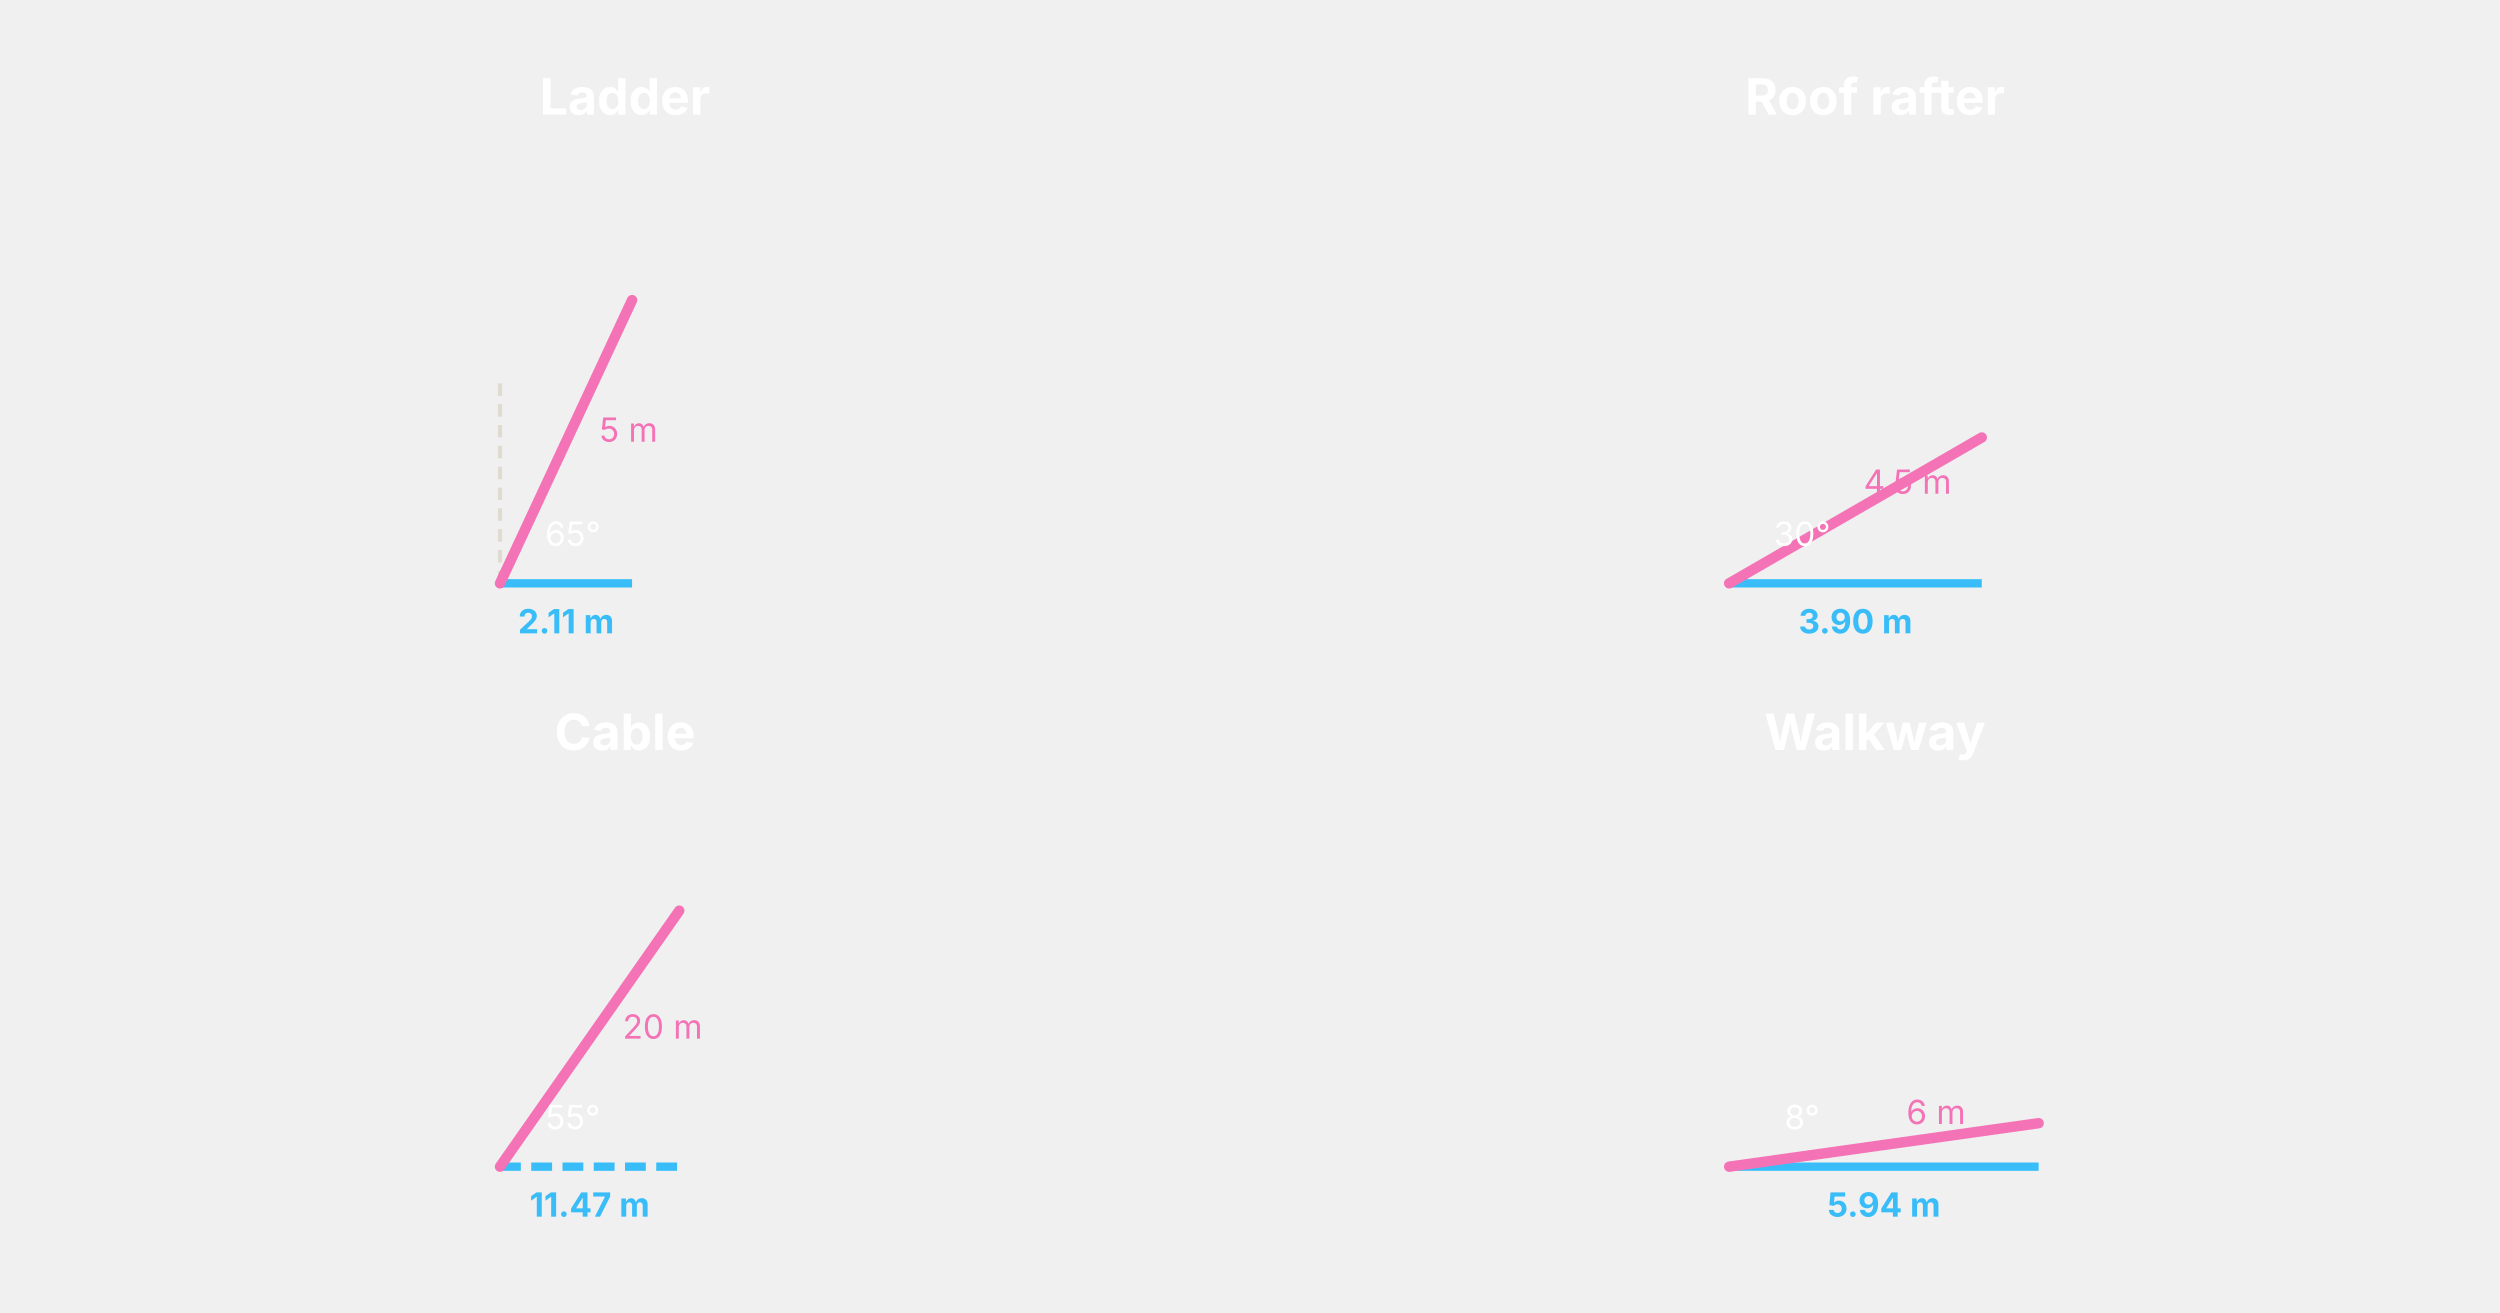
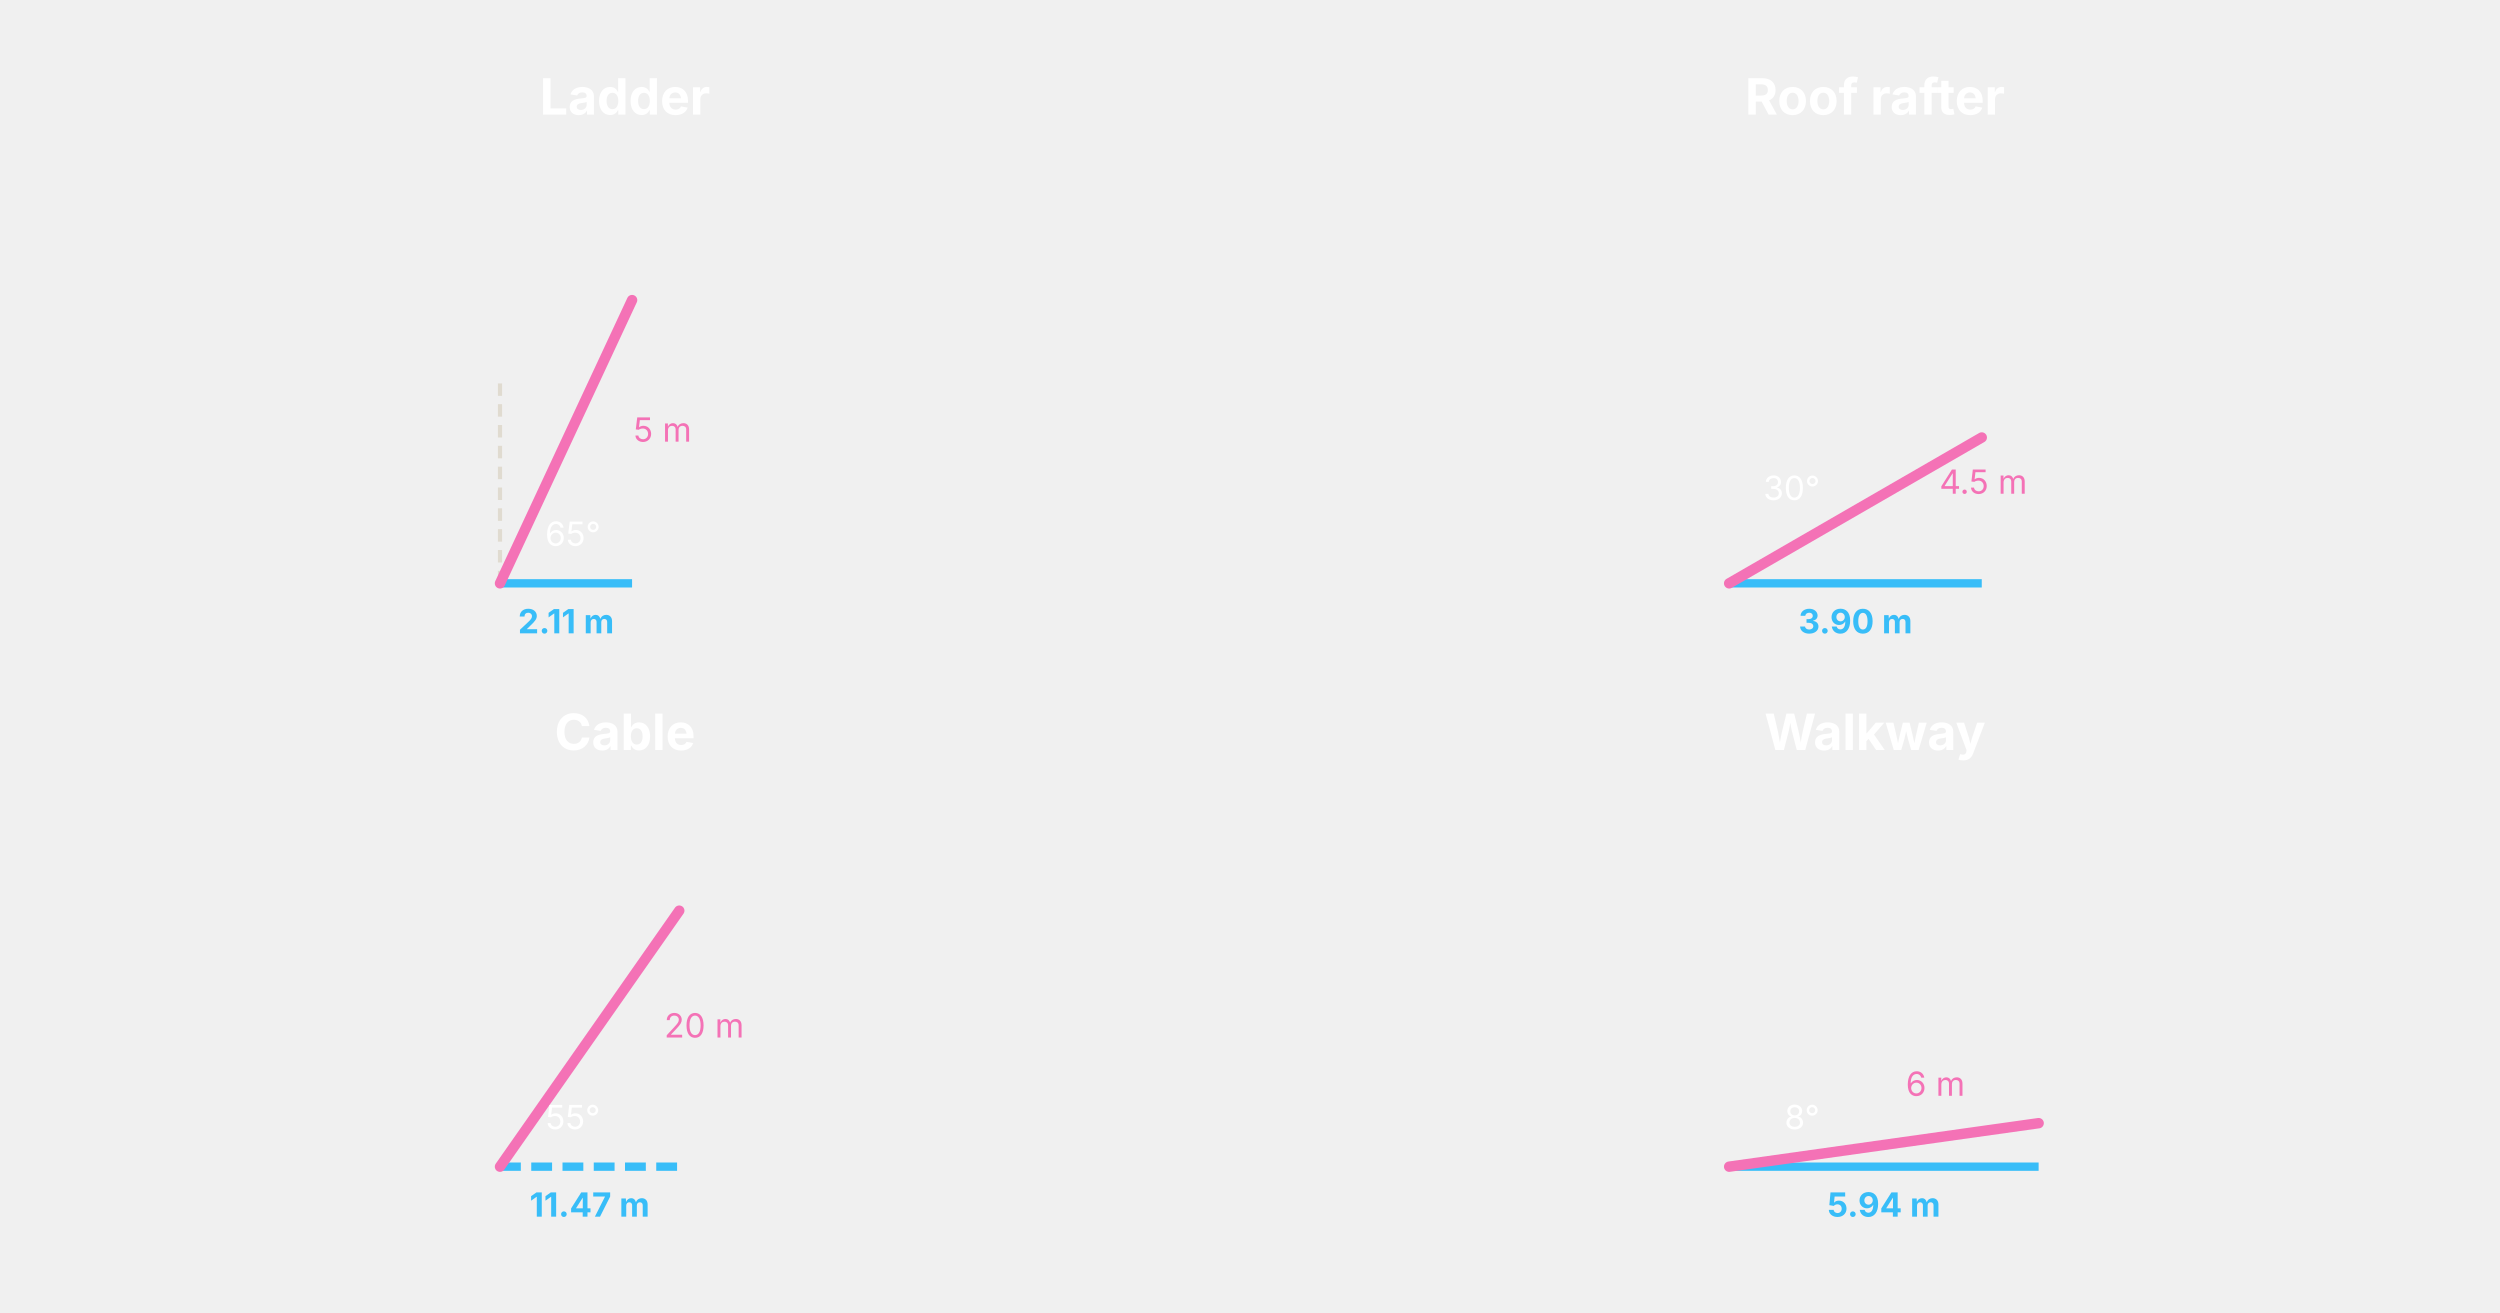
<svg xmlns="http://www.w3.org/2000/svg" width="1200" height="630" viewBox="0 0 1200 630">
  <text x="300" y="55" font-family="system-ui, -apple-system, 'Segoe UI', sans-serif" font-size="24" fill="#ffffff" text-anchor="middle" font-weight="bold">Ladder</text>
  <line x1="240" y1="280" x2="303.393" y2="280" stroke="#38bdf8" stroke-width="4" />
  <line x1="240" y1="280" x2="240" y2="184.054" stroke="#d0c5af" stroke-width="2" stroke-dasharray="6 4" opacity="0.5" />
  <line x1="240" y1="280" x2="303.393" y2="144.054" stroke="#f472b6" stroke-width="5" stroke-linecap="round" />
  <text x="271.696" y="304" font-family="system-ui, -apple-system, 'Segoe UI', sans-serif" font-size="16" fill="#38bdf8" text-anchor="middle" font-weight="bold">2.11 m</text>
-   <text x="301.696" y="212.027" font-family="system-ui, -apple-system, 'Segoe UI', sans-serif" font-size="16" fill="#f472b6" text-anchor="middle">5 m</text>
+   <text x="318" y="212" font-family="system-ui, -apple-system, 'Segoe UI', sans-serif" font-size="16" fill="#f472b6" text-anchor="middle">5 m</text>
  <text x="275" y="262" font-family="system-ui, -apple-system, 'Segoe UI', sans-serif" font-size="16" fill="#ffffff" text-anchor="middle">65°</text>
  <text x="900" y="55" font-family="system-ui, -apple-system, 'Segoe UI', sans-serif" font-size="24" fill="#ffffff" text-anchor="middle" font-weight="bold">Roof rafter</text>
  <line x1="830" y1="280" x2="951.244" y2="280" stroke="#38bdf8" stroke-width="4" />
  <line x1="830" y1="280" x2="951.244" y2="210.0" stroke="#f472b6" stroke-width="5" stroke-linecap="round" />
  <text x="890.622" y="304" font-family="system-ui, -apple-system, 'Segoe UI', sans-serif" font-size="16" fill="#38bdf8" text-anchor="middle" font-weight="bold">3.90 m</text>
-   <text x="915.622" y="237.0" font-family="system-ui, -apple-system, 'Segoe UI', sans-serif" font-size="16" fill="#f472b6" text-anchor="middle">4.5 m</text>
-   <text x="865" y="262" font-family="system-ui, -apple-system, 'Segoe UI', sans-serif" font-size="16" fill="#ffffff" text-anchor="middle">30°</text>
+   <text x="952" y="237" font-family="system-ui, -apple-system, 'Segoe UI', sans-serif" font-size="16" fill="#f472b6" text-anchor="middle">4.5 m</text>
+   <text x="860" y="240" font-family="system-ui, -apple-system, 'Segoe UI', sans-serif" font-size="16" fill="#ffffff" text-anchor="middle">30°</text>
  <text x="300" y="360" font-family="system-ui, -apple-system, 'Segoe UI', sans-serif" font-size="24" fill="#ffffff" text-anchor="middle" font-weight="bold">Cable</text>
  <line x1="240" y1="560" x2="326.036" y2="560" stroke="#38bdf8" stroke-width="4" stroke-dasharray="10 5" />
  <line x1="240" y1="560" x2="326.036" y2="437.127" stroke="#f472b6" stroke-width="5" stroke-linecap="round" />
  <text x="283.018" y="584" font-family="system-ui, -apple-system, 'Segoe UI', sans-serif" font-size="16" fill="#38bdf8" text-anchor="middle" font-weight="bold">11.47 m</text>
-   <text x="318.018" y="498.564" font-family="system-ui, -apple-system, 'Segoe UI', sans-serif" font-size="16" fill="#f472b6" text-anchor="middle">20 m</text>
+   <text x="338" y="498" font-family="system-ui, -apple-system, 'Segoe UI', sans-serif" font-size="16" fill="#f472b6" text-anchor="middle">20 m</text>
  <text x="275" y="542" font-family="system-ui, -apple-system, 'Segoe UI', sans-serif" font-size="16" fill="#ffffff" text-anchor="middle">55°</text>
  <text x="900" y="360" font-family="system-ui, -apple-system, 'Segoe UI', sans-serif" font-size="24" fill="#ffffff" text-anchor="middle" font-weight="bold">Walkway</text>
  <line x1="830" y1="560" x2="978.54" y2="560" stroke="#38bdf8" stroke-width="4" />
  <line x1="830" y1="560" x2="978.54" y2="539.124" stroke="#f472b6" stroke-width="5" stroke-linecap="round" />
  <text x="904.27" y="584" font-family="system-ui, -apple-system, 'Segoe UI', sans-serif" font-size="16" fill="#38bdf8" text-anchor="middle" font-weight="bold">5.94 m</text>
-   <text x="929.27" y="539.562" font-family="system-ui, -apple-system, 'Segoe UI', sans-serif" font-size="16" fill="#f472b6" text-anchor="middle">6 m</text>
+   <text x="929" y="526" font-family="system-ui, -apple-system, 'Segoe UI', sans-serif" font-size="16" fill="#f472b6" text-anchor="middle">6 m</text>
  <text x="865" y="542" font-family="system-ui, -apple-system, 'Segoe UI', sans-serif" font-size="16" fill="#ffffff" text-anchor="middle">8°</text>
</svg>
